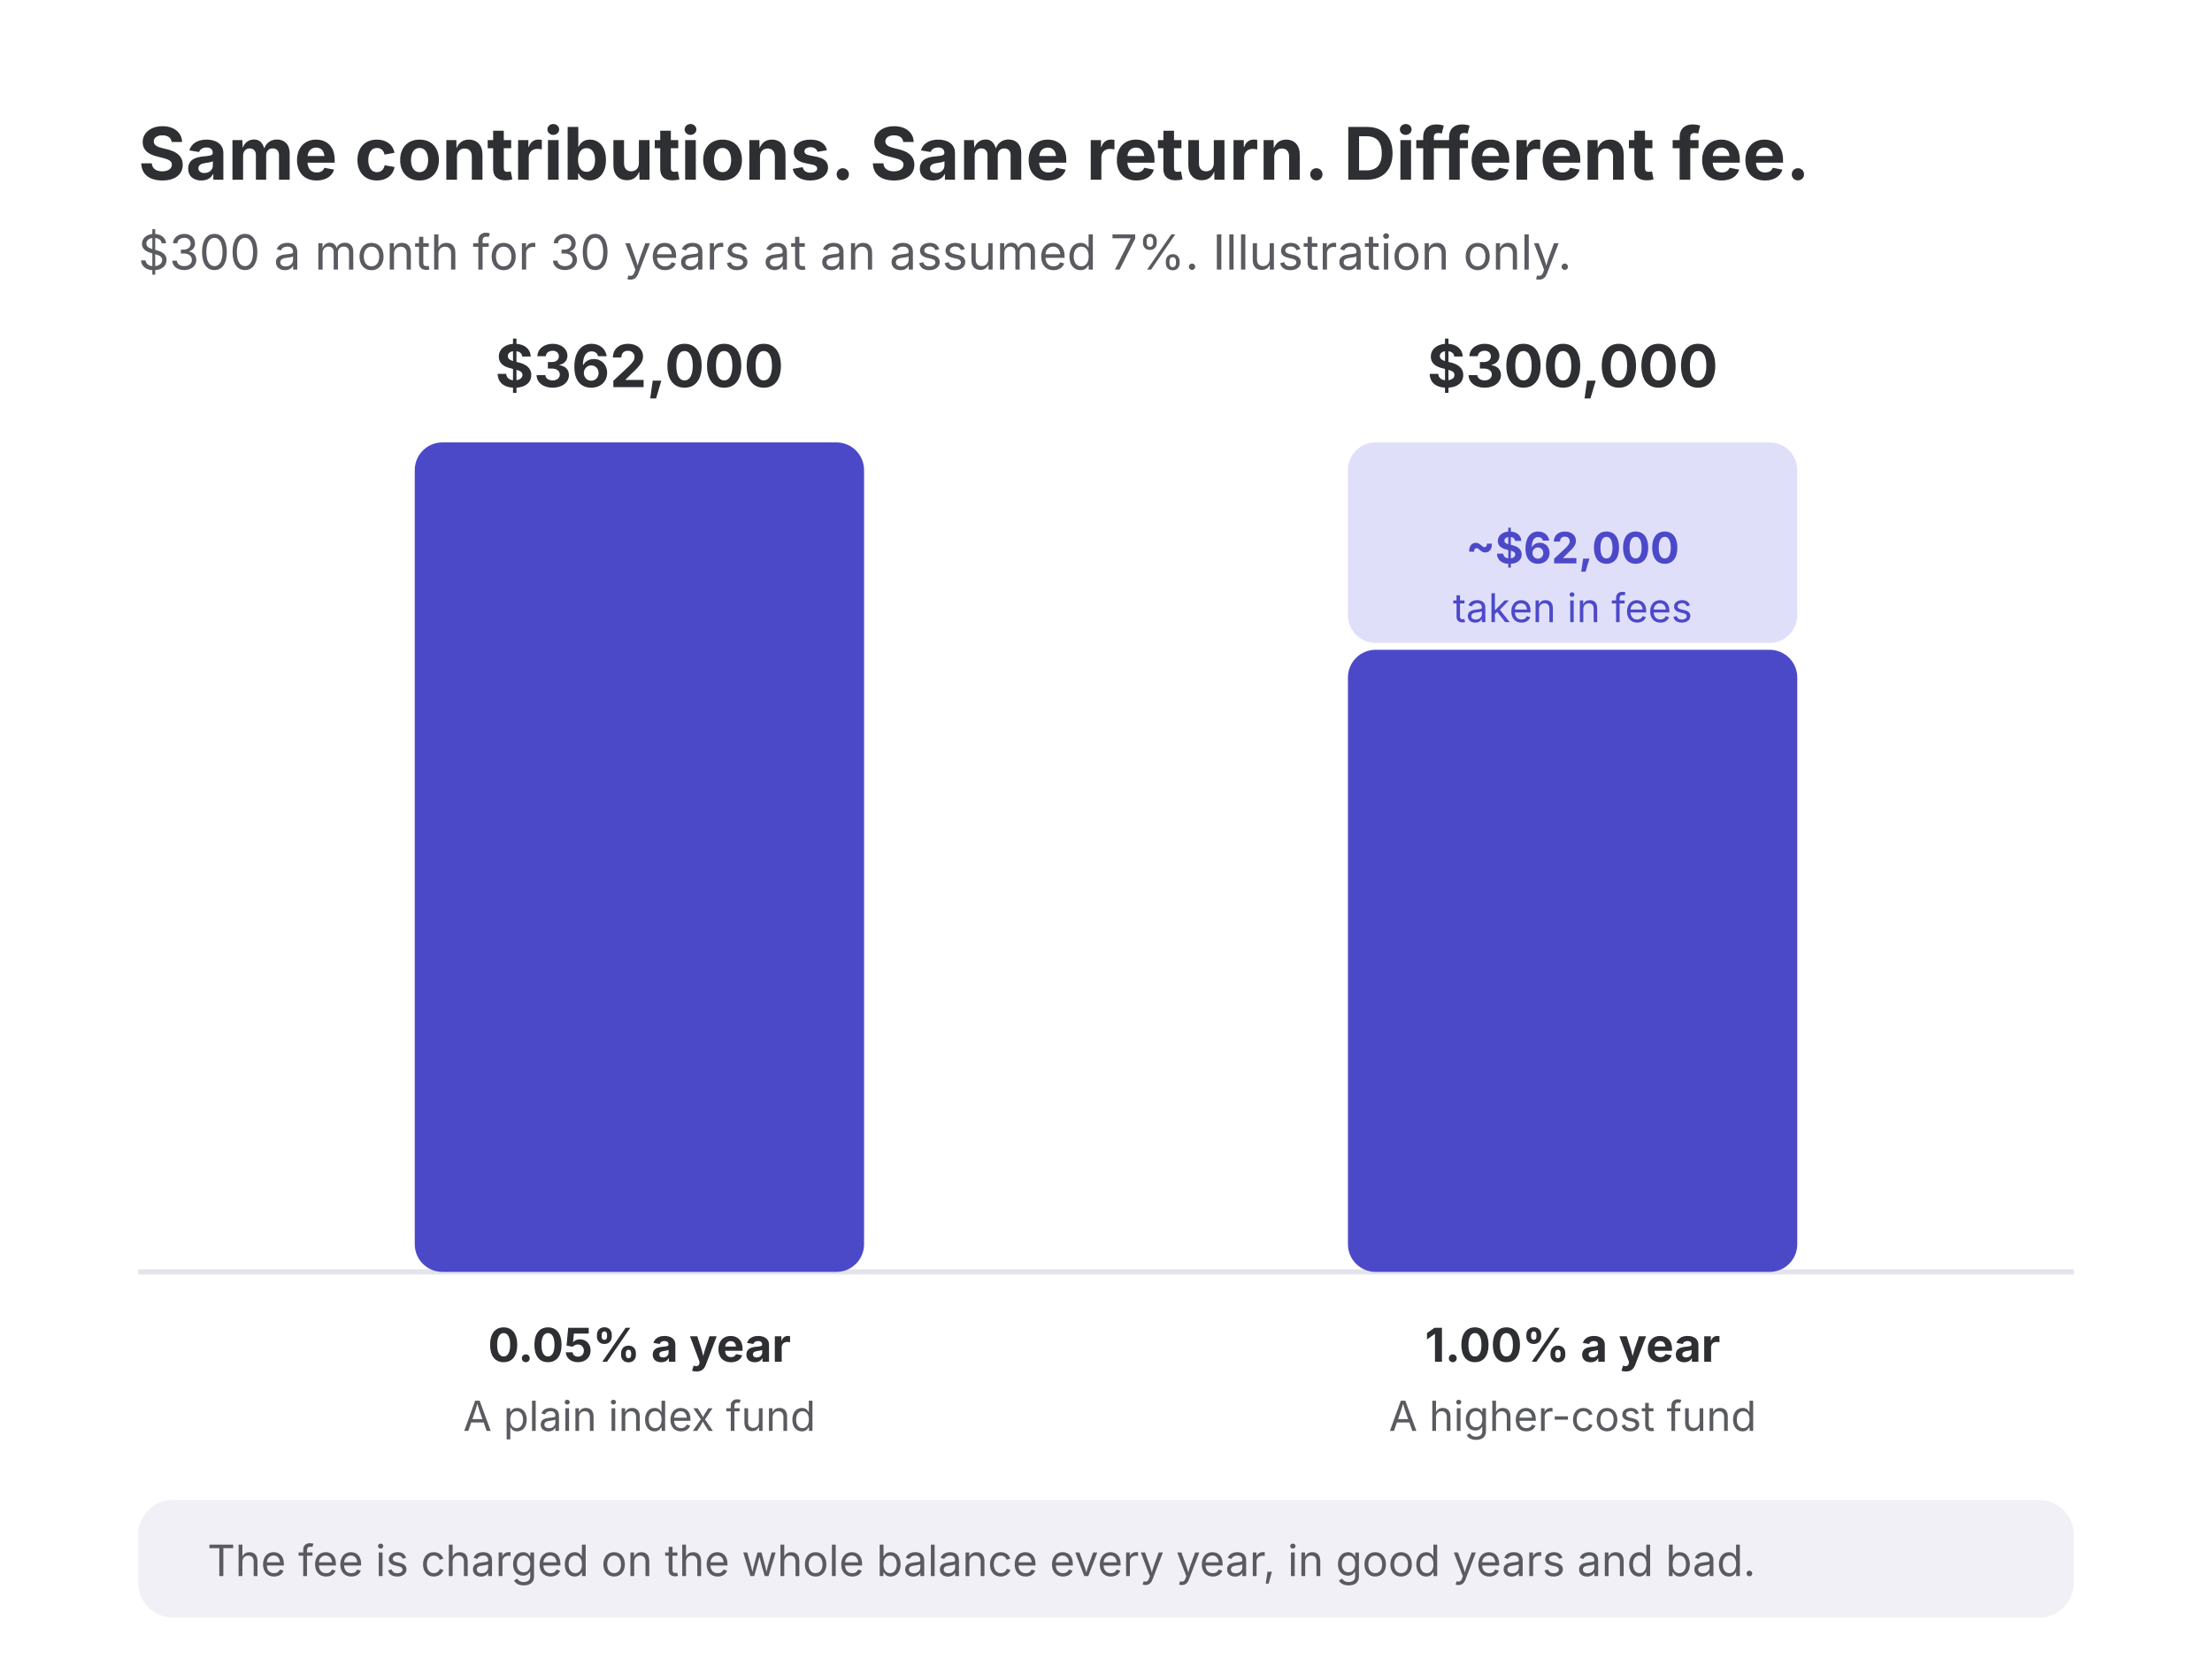
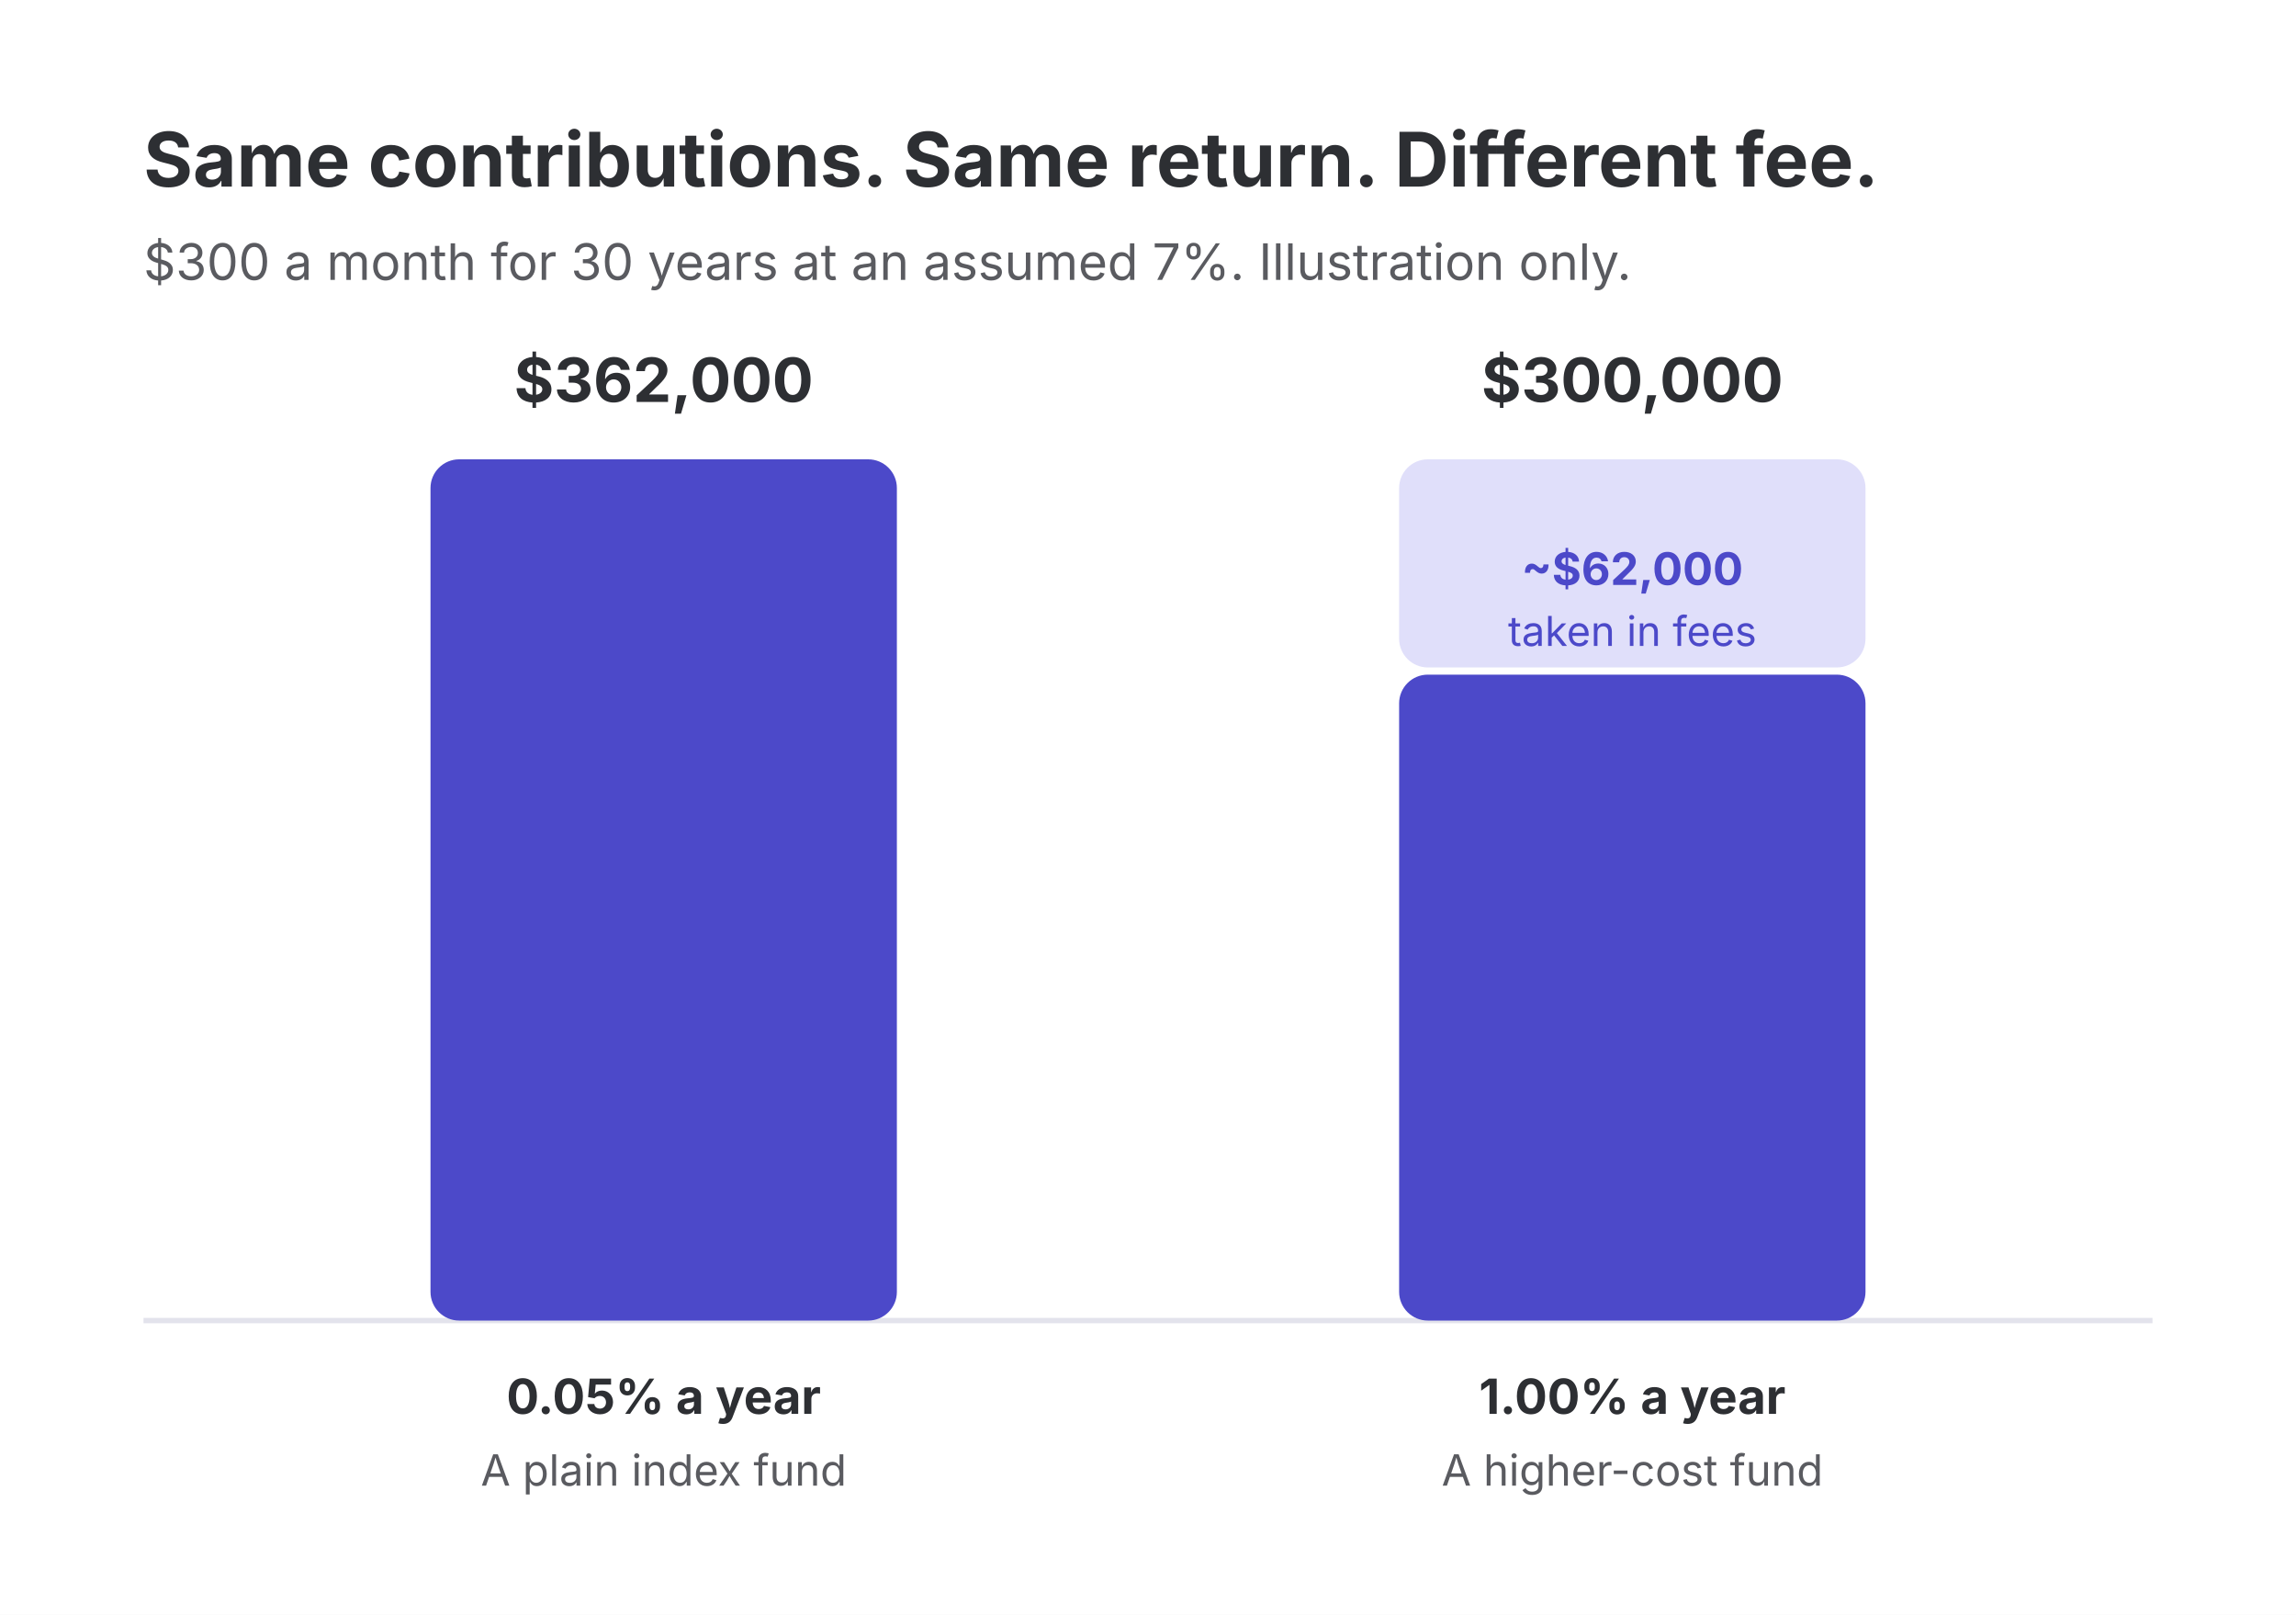
- <svg xmlns="http://www.w3.org/2000/svg" viewBox="0 0 640 480" font-family="Inter, system-ui, sans-serif">
-   <rect width="640" height="480" fill="#ffffff" />
+ <svg xmlns="http://www.w3.org/2000/svg" viewBox="0 0 640 450" font-family="Inter, system-ui, sans-serif">
+   <rect width="640" height="450" fill="#ffffff" />
  <text x="40" y="52" fill="#2d2f33" font-size="21" font-weight="700">Same contributions. Same return. Different fee.</text>
  <text x="40" y="78" fill="#5a5b60" font-size="14">$300 a month for 30 years at an assumed 7%. Illustration only.</text>
  <line x1="40" y1="368" x2="600" y2="368" stroke="#e3e3ec" stroke-width="1.5" />
  <rect x="120" y="128" width="130" height="240" rx="8" fill="#4c49c9" />
  <text x="185" y="112" fill="#2d2f33" font-size="17" font-weight="700" text-anchor="middle">$362,000</text>
  <text x="185" y="394" fill="#2d2f33" font-size="13.5" font-weight="700" text-anchor="middle">0.05% a year</text>
  <text x="185" y="414" fill="#5a5b60" font-size="12" text-anchor="middle">A plain index fund</text>
  <rect x="390" y="188" width="130" height="180" rx="8" fill="#4c49c9" />
  <rect x="390" y="128" width="130" height="58" rx="8" fill="#e0dffa" />
  <text x="455" y="112" fill="#2d2f33" font-size="17" font-weight="700" text-anchor="middle">$300,000</text>
  <text x="455" y="394" fill="#2d2f33" font-size="13.5" font-weight="700" text-anchor="middle">1.00% a year</text>
  <text x="455" y="414" fill="#5a5b60" font-size="12" text-anchor="middle">A higher-cost fund</text>
  <text x="455" y="163" fill="#4c49c9" font-size="12.5" font-weight="700" text-anchor="middle">~$62,000</text>
  <text x="455" y="180" fill="#4c49c9" font-size="11.5" text-anchor="middle">taken in fees</text>
-   <rect x="40" y="434" width="560" height="34" rx="10" fill="#f0f0f6" />
-   <text x="60" y="456" fill="#5a5b60" font-size="12.5">The fee is charged on the whole balance every year, in good years and bad.</text>
</svg>
